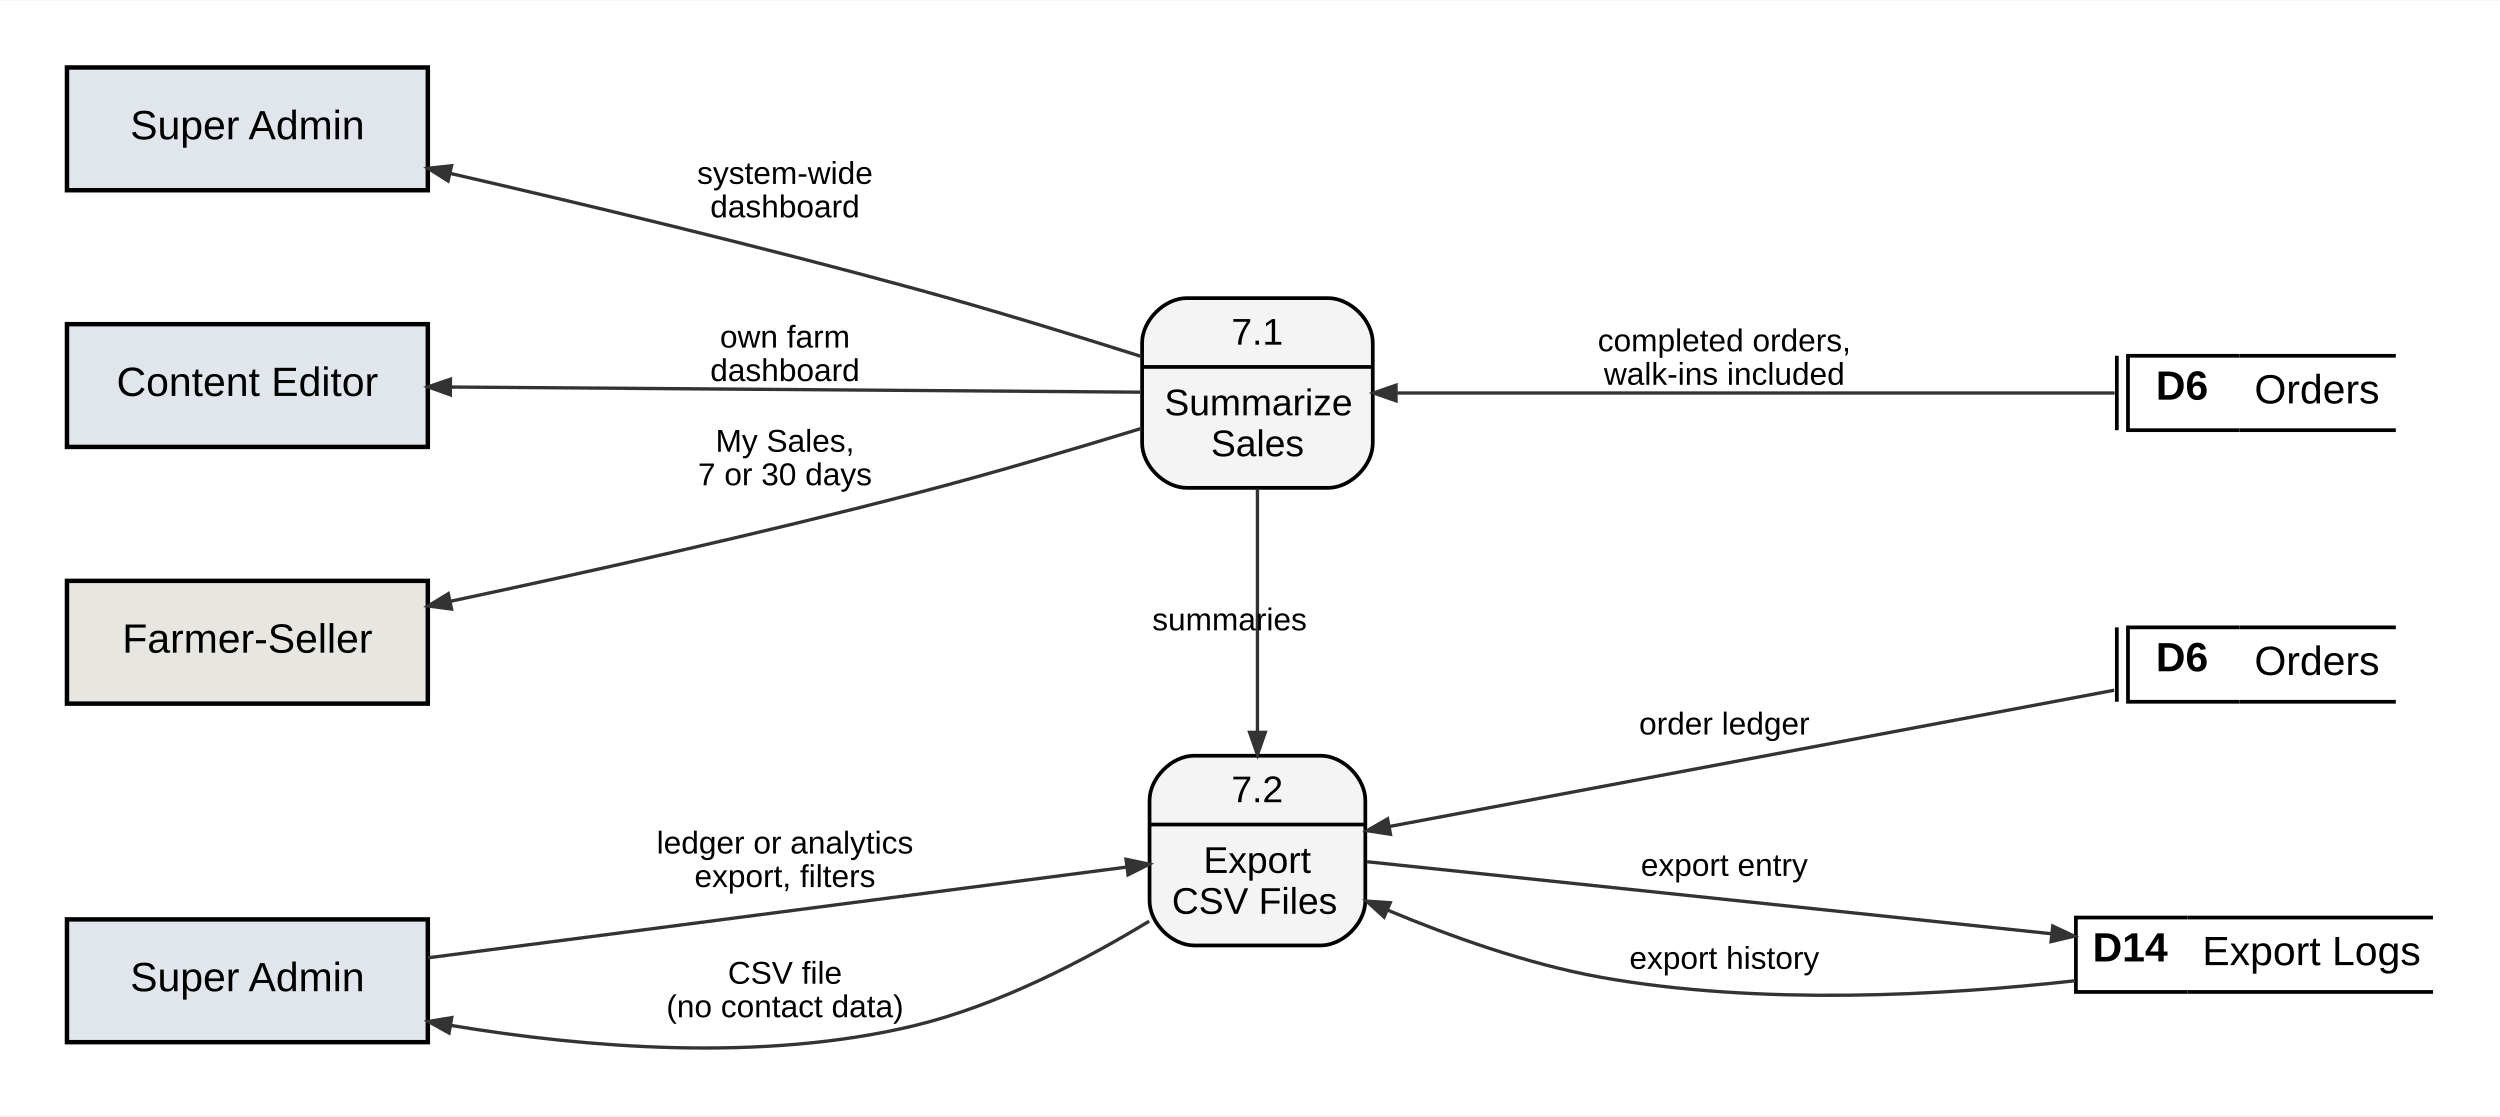
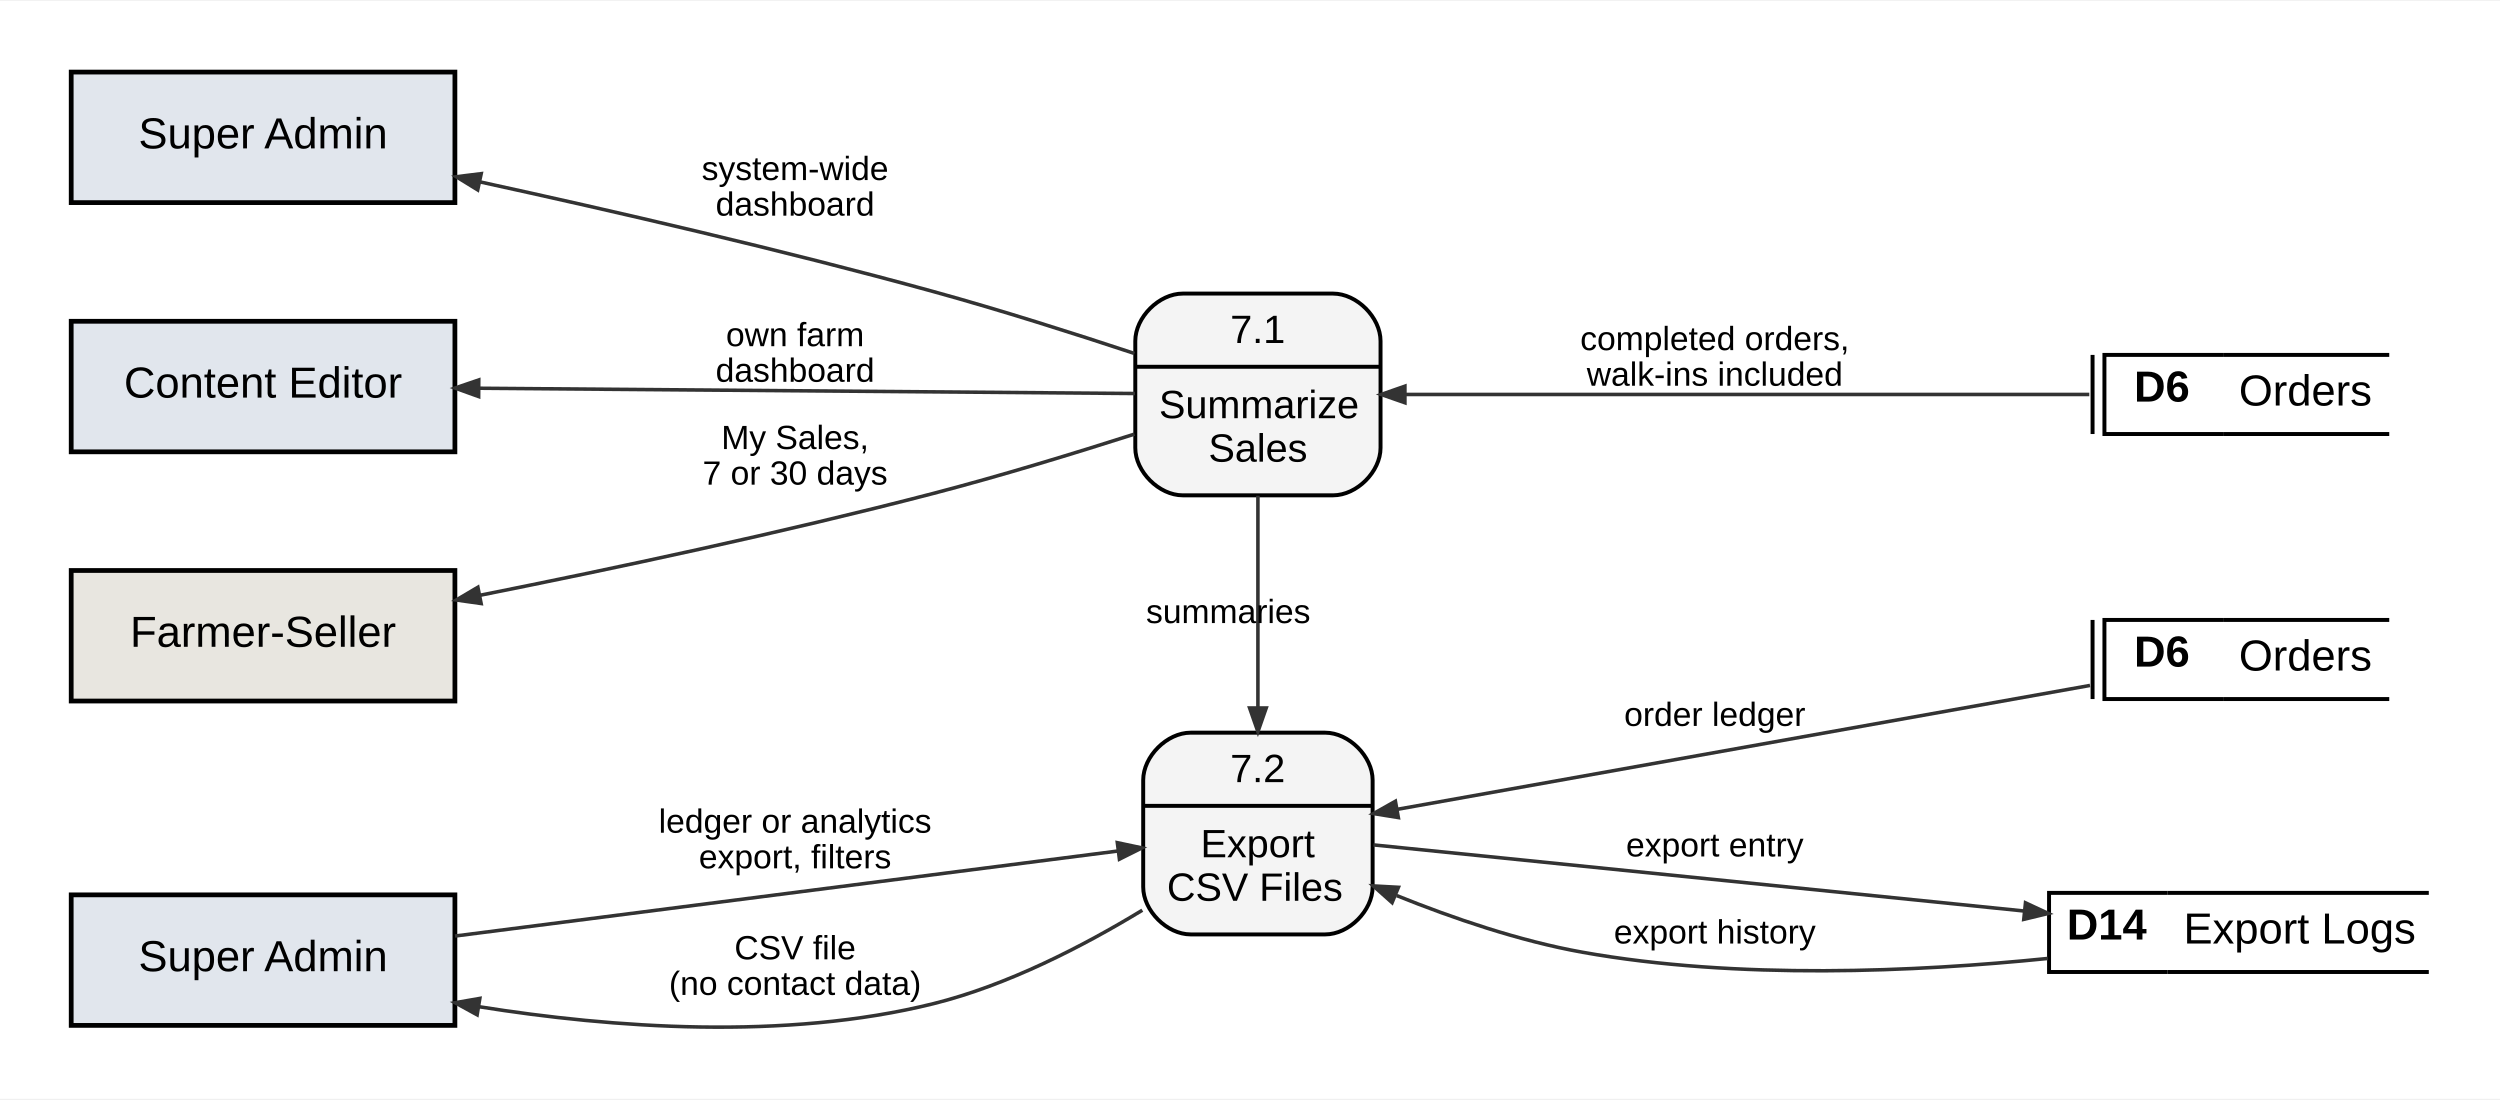
- <svg xmlns="http://www.w3.org/2000/svg" width="672pt" height="300pt" viewBox="0.00 0.00 672.00 299.73">
-   <g id="graph0" class="graph" transform="scale(1 1) rotate(0) translate(18 281.73)">
-     <line x1="86.00" y1="-230.73" x2="97.00" y2="-241.73" stroke="black" stroke-width="1.2" />
-     <line x1="86.00" y1="-1.73" x2="97.00" y2="-12.73" stroke="black" stroke-width="1.2" />
-     <polygon fill="white" stroke="transparent" points="-18,18 -18,-281.73 654,-281.73 654,18 -18,18" />
+ <svg xmlns="http://www.w3.org/2000/svg" width="632pt" height="278pt" viewBox="0.00 0.00 632.00 277.56">
+   <g id="graph0" class="graph" transform="scale(1 1) rotate(0) translate(18 259.56)">
+     <line x1="86.00" y1="-208.56" x2="97.00" y2="-219.56" stroke="black" stroke-width="1.2" />
+     <line x1="86.00" y1="-0.56" x2="97.00" y2="-11.56" stroke="black" stroke-width="1.2" />
+     <polygon fill="white" stroke="transparent" points="-18,18 -18,-259.56 614,-259.56 614,18 -18,18" />
    <g id="node1" class="node">
-       <path fill="#f4f4f4" stroke="transparent" d="M301,-150.73C301,-150.73 339,-150.73 339,-150.73 345,-150.73 351,-156.73 351,-162.73 351,-162.73 351,-189.73 351,-189.73 351,-195.73 345,-201.73 339,-201.73 339,-201.73 301,-201.73 301,-201.73 295,-201.73 289,-195.73 289,-189.73 289,-189.73 289,-162.73 289,-162.73 289,-156.73 295,-150.73 301,-150.73" />
-       <text text-anchor="start" x="313" y="-189.23" font-family="Liberation Sans" font-size="10.00">7.1</text>
-       <text text-anchor="start" x="295" y="-170.23" font-family="Liberation Sans" font-size="10.00">Summarize</text>
-       <text text-anchor="start" x="307.5" y="-159.23" font-family="Liberation Sans" font-size="10.00">Sales</text>
-       <polygon fill="black" stroke="black" points="289,-183.23 289,-183.23 351,-183.23 351,-183.23 289,-183.23" />
-       <path fill="none" stroke="black" d="M301,-150.73C301,-150.73 339,-150.73 339,-150.73 345,-150.73 351,-156.73 351,-162.73 351,-162.73 351,-189.73 351,-189.73 351,-195.73 345,-201.73 339,-201.73 339,-201.73 301,-201.73 301,-201.73 295,-201.73 289,-195.73 289,-189.73 289,-189.73 289,-162.73 289,-162.73 289,-156.73 295,-150.73 301,-150.73" />
+       <path fill="#f4f4f4" stroke="transparent" d="M281,-134.56C281,-134.56 319,-134.56 319,-134.56 325,-134.56 331,-140.56 331,-146.56 331,-146.56 331,-173.56 331,-173.56 331,-179.56 325,-185.56 319,-185.56 319,-185.56 281,-185.56 281,-185.56 275,-185.56 269,-179.56 269,-173.56 269,-173.56 269,-146.56 269,-146.56 269,-140.56 275,-134.56 281,-134.56" />
+       <text text-anchor="start" x="293" y="-173.06" font-family="Liberation Sans" font-size="10.00">7.1</text>
+       <text text-anchor="start" x="275" y="-154.06" font-family="Liberation Sans" font-size="10.00">Summarize</text>
+       <text text-anchor="start" x="287.5" y="-143.06" font-family="Liberation Sans" font-size="10.00">Sales</text>
+       <polygon fill="black" stroke="black" points="269,-167.06 269,-167.06 331,-167.06 331,-167.06 269,-167.06" />
+       <path fill="none" stroke="black" d="M281,-134.56C281,-134.56 319,-134.56 319,-134.56 325,-134.56 331,-140.56 331,-146.56 331,-146.56 331,-173.56 331,-173.56 331,-179.56 325,-185.56 319,-185.56 319,-185.56 281,-185.56 281,-185.56 275,-185.56 269,-179.56 269,-173.56 269,-173.56 269,-146.56 269,-146.56 269,-140.56 275,-134.56 281,-134.56" />
    </g>
    <g id="node2" class="node">
-       <polyline fill="none" stroke="black" points="551,-186.23 551,-166.23 " />
-       <polyline fill="none" stroke="black" points="584,-186.23 554,-186.23 554,-166.23 584,-166.23 " />
-       <text text-anchor="start" x="561.5" y="-174.43" font-family="Liberation Sans" font-weight="bold" font-size="11.00">D6</text>
-       <polyline fill="none" stroke="black" points="584,-166.23 626,-166.23 " />
-       <polyline fill="none" stroke="black" points="626,-186.23 584,-186.23 " />
-       <text text-anchor="start" x="588" y="-173.43" font-family="Liberation Sans" font-size="11.00">Orders</text>
+       <polyline fill="none" stroke="black" points="511,-170.06 511,-150.06 " />
+       <polyline fill="none" stroke="black" points="544,-170.06 514,-170.06 514,-150.06 544,-150.06 " />
+       <text text-anchor="start" x="521.5" y="-158.26" font-family="Liberation Sans" font-weight="bold" font-size="11.00">D6</text>
+       <polyline fill="none" stroke="black" points="544,-150.06 586,-150.06 " />
+       <polyline fill="none" stroke="black" points="586,-170.06 544,-170.06 " />
+       <text text-anchor="start" x="548" y="-157.26" font-family="Liberation Sans" font-size="11.00">Orders</text>
    </g>
    <g id="edge1" class="edge">
-       <path fill="none" stroke="#333333" stroke-width="0.9" d="M357.54,-176.23C408.3,-176.23 499.62,-176.23 550.41,-176.23" />
-       <polygon fill="#333333" stroke="#333333" stroke-width="0.9" points="357.25,-174.13 351.25,-176.23 357.25,-178.33 357.25,-174.13" />
-       <text text-anchor="middle" x="445.5" y="-187.43" font-family="Liberation Sans" font-size="8.50">completed orders,</text>
-       <text text-anchor="middle" x="445.5" y="-178.43" font-family="Liberation Sans" font-size="8.50">walk-ins included</text>
+       <path fill="none" stroke="#333333" stroke-width="0.9" d="M337.2,-160.06C383.57,-160.06 463.5,-160.06 510.17,-160.06" />
+       <polygon fill="#333333" stroke="#333333" stroke-width="0.9" points="337.16,-157.96 331.16,-160.06 337.16,-162.16 337.16,-157.96" />
+       <text text-anchor="middle" x="415.5" y="-171.26" font-family="Liberation Sans" font-size="8.50">completed orders,</text>
+       <text text-anchor="middle" x="415.5" y="-162.26" font-family="Liberation Sans" font-size="8.50">walk-ins included</text>
    </g>
    <g id="node6" class="node">
-       <path fill="#f4f4f4" stroke="transparent" d="M303,-27.73C303,-27.73 337,-27.73 337,-27.73 343,-27.73 349,-33.73 349,-39.73 349,-39.73 349,-66.73 349,-66.73 349,-72.73 343,-78.73 337,-78.73 337,-78.73 303,-78.73 303,-78.73 297,-78.73 291,-72.73 291,-66.73 291,-66.73 291,-39.73 291,-39.73 291,-33.73 297,-27.73 303,-27.73" />
-       <text text-anchor="start" x="313" y="-66.23" font-family="Liberation Sans" font-size="10.00">7.2</text>
-       <text text-anchor="start" x="305.5" y="-47.23" font-family="Liberation Sans" font-size="10.00">Export</text>
-       <text text-anchor="start" x="297" y="-36.23" font-family="Liberation Sans" font-size="10.00">CSV Files</text>
-       <polygon fill="black" stroke="black" points="291,-60.23 291,-60.23 349,-60.23 349,-60.23 291,-60.23" />
-       <path fill="none" stroke="black" d="M303,-27.73C303,-27.73 337,-27.73 337,-27.73 343,-27.73 349,-33.73 349,-39.73 349,-39.73 349,-66.73 349,-66.73 349,-72.73 343,-78.73 337,-78.73 337,-78.73 303,-78.73 303,-78.73 297,-78.73 291,-72.73 291,-66.73 291,-66.73 291,-39.73 291,-39.73 291,-33.73 297,-27.73 303,-27.73" />
+       <path fill="#f4f4f4" stroke="transparent" d="M283,-23.56C283,-23.56 317,-23.56 317,-23.56 323,-23.56 329,-29.56 329,-35.56 329,-35.56 329,-62.56 329,-62.56 329,-68.56 323,-74.56 317,-74.56 317,-74.56 283,-74.56 283,-74.56 277,-74.56 271,-68.56 271,-62.56 271,-62.56 271,-35.56 271,-35.56 271,-29.56 277,-23.56 283,-23.56" />
+       <text text-anchor="start" x="293" y="-62.06" font-family="Liberation Sans" font-size="10.00">7.2</text>
+       <text text-anchor="start" x="285.5" y="-43.06" font-family="Liberation Sans" font-size="10.00">Export</text>
+       <text text-anchor="start" x="277" y="-32.06" font-family="Liberation Sans" font-size="10.00">CSV Files</text>
+       <polygon fill="black" stroke="black" points="271,-56.06 271,-56.06 329,-56.06 329,-56.06 271,-56.06" />
+       <path fill="none" stroke="black" d="M283,-23.56C283,-23.56 317,-23.56 317,-23.56 323,-23.56 329,-29.56 329,-35.56 329,-35.56 329,-62.56 329,-62.56 329,-68.56 323,-74.56 317,-74.56 317,-74.56 283,-74.56 283,-74.56 277,-74.56 271,-68.56 271,-62.56 271,-62.56 271,-35.56 271,-35.56 271,-29.56 277,-23.56 283,-23.56" />
    </g>
    <g id="edge5" class="edge">
-       <path fill="none" stroke="#333333" stroke-width="0.9" d="M320,-150.48C320,-131.46 320,-105.46 320,-85.13" />
-       <polygon fill="#333333" stroke="#333333" stroke-width="0.9" points="322.1,-85.01 320,-79.01 317.9,-85.01 322.1,-85.01" />
-       <text text-anchor="middle" x="312.5" y="-112.43" font-family="Liberation Sans" font-size="8.50">summaries</text>
+       <path fill="none" stroke="#333333" stroke-width="0.9" d="M300,-134.46C300,-118.51 300,-97.88 300,-80.88" />
+       <polygon fill="#333333" stroke="#333333" stroke-width="0.9" points="302.1,-80.8 300,-74.8 297.9,-80.8 302.1,-80.8" />
+       <text text-anchor="middle" x="292.5" y="-102.26" font-family="Liberation Sans" font-size="8.50">summaries</text>
    </g>
    <g id="node3" class="node">
-       <polygon fill="#e1e6ed" stroke="black" stroke-width="1.2" points="97,-263.73 0,-263.73 0,-230.73 97,-230.73 97,-263.73" />
-       <text text-anchor="middle" x="48.5" y="-244.43" font-family="Liberation Sans" font-size="11.00">Super Admin</text>
+       <polygon fill="#e1e6ed" stroke="black" stroke-width="1.2" points="97,-241.56 0,-241.56 0,-208.56 97,-208.56 97,-241.56" />
+       <text text-anchor="middle" x="48.5" y="-222.26" font-family="Liberation Sans" font-size="11.00">Super Admin</text>
    </g>
    <g id="edge2" class="edge">
-       <path fill="none" stroke="#333333" stroke-width="0.9" d="M103.11,-235.23C138.67,-227.05 186.3,-215.66 228,-204.23 248.41,-198.64 271.16,-191.64 288.8,-186.04" />
-       <polygon fill="#333333" stroke="#333333" stroke-width="0.9" points="102.44,-233.23 97.06,-236.62 103.38,-237.32 102.44,-233.23" />
-       <text text-anchor="middle" x="193" y="-232.43" font-family="Liberation Sans" font-size="8.50">system-wide</text>
-       <text text-anchor="middle" x="193" y="-223.43" font-family="Liberation Sans" font-size="8.50">dashboard</text>
+       <path fill="none" stroke="#333333" stroke-width="0.9" d="M103.42,-213.78C136.63,-206.53 179.99,-196.54 218,-186.06 234.94,-181.39 253.64,-175.44 268.79,-170.42" />
+       <polygon fill="#333333" stroke="#333333" stroke-width="0.9" points="102.76,-211.77 97.34,-215.1 103.65,-215.88 102.76,-211.77" />
+       <text text-anchor="middle" x="183" y="-214.26" font-family="Liberation Sans" font-size="8.50">system-wide</text>
+       <text text-anchor="middle" x="183" y="-205.26" font-family="Liberation Sans" font-size="8.50">dashboard</text>
    </g>
    <g id="node4" class="node">
-       <polygon fill="#e1e6ed" stroke="black" stroke-width="1.2" points="97,-194.73 0,-194.73 0,-161.73 97,-161.73 97,-194.73" />
-       <text text-anchor="middle" x="48.5" y="-175.43" font-family="Liberation Sans" font-size="11.00">Content Editor</text>
+       <polygon fill="#e1e6ed" stroke="black" stroke-width="1.2" points="97,-178.56 0,-178.56 0,-145.56 97,-145.56 97,-178.56" />
+       <text text-anchor="middle" x="48.5" y="-159.26" font-family="Liberation Sans" font-size="11.00">Content Editor</text>
    </g>
    <g id="edge3" class="edge">
-       <path fill="none" stroke="#333333" stroke-width="0.9" d="M103.36,-177.83C158.96,-177.42 243.74,-176.79 288.64,-176.45" />
-       <polygon fill="#333333" stroke="#333333" stroke-width="0.9" points="103.05,-175.73 97.06,-177.88 103.08,-179.93 103.05,-175.73" />
-       <text text-anchor="middle" x="193" y="-188.43" font-family="Liberation Sans" font-size="8.50">own farm</text>
-       <text text-anchor="middle" x="193" y="-179.43" font-family="Liberation Sans" font-size="8.50">dashboard</text>
+       <path fill="none" stroke="#333333" stroke-width="0.9" d="M103.07,-161.63C153.72,-161.22 227.88,-160.63 268.91,-160.3" />
+       <polygon fill="#333333" stroke="#333333" stroke-width="0.9" points="103,-159.53 97.02,-161.68 103.03,-163.73 103,-159.53" />
+       <text text-anchor="middle" x="183" y="-172.26" font-family="Liberation Sans" font-size="8.50">own farm</text>
+       <text text-anchor="middle" x="183" y="-163.26" font-family="Liberation Sans" font-size="8.50">dashboard</text>
    </g>
    <g id="node5" class="node">
-       <polygon fill="#e8e6e0" stroke="black" stroke-width="1.2" points="97,-125.73 0,-125.73 0,-92.73 97,-92.73 97,-125.73" />
-       <text text-anchor="middle" x="48.5" y="-106.43" font-family="Liberation Sans" font-size="11.00">Farmer-Seller</text>
+       <polygon fill="#e8e6e0" stroke="black" stroke-width="1.2" points="97,-115.56 0,-115.56 0,-82.56 97,-82.56 97,-115.56" />
+       <text text-anchor="middle" x="48.5" y="-96.26" font-family="Liberation Sans" font-size="11.00">Farmer-Seller</text>
    </g>
    <g id="edge4" class="edge">
-       <path fill="none" stroke="#333333" stroke-width="0.9" d="M103.11,-120.25C138.68,-127.8 186.31,-138.39 228,-149.23 248.41,-154.54 271.16,-161.29 288.81,-166.71" />
-       <polygon fill="#333333" stroke="#333333" stroke-width="0.9" points="103.37,-118.16 97.06,-118.97 102.5,-122.27 103.37,-118.16" />
-       <text text-anchor="middle" x="193" y="-160.43" font-family="Liberation Sans" font-size="8.50">My Sales,</text>
-       <text text-anchor="middle" x="193" y="-151.43" font-family="Liberation Sans" font-size="8.50">7 or 30 days</text>
+       <path fill="none" stroke="#333333" stroke-width="0.9" d="M103.42,-109.31C136.63,-115.94 179.99,-125.15 218,-135.06 234.95,-139.48 253.64,-145.19 268.8,-150.04" />
+       <polygon fill="#333333" stroke="#333333" stroke-width="0.9" points="103.63,-107.21 97.34,-108.1 102.81,-111.33 103.63,-107.21" />
+       <text text-anchor="middle" x="183" y="-146.26" font-family="Liberation Sans" font-size="8.50">My Sales,</text>
+       <text text-anchor="middle" x="183" y="-137.26" font-family="Liberation Sans" font-size="8.50">7 or 30 days</text>
    </g>
    <g id="node7" class="node">
-       <polyline fill="none" stroke="black" points="551,-113.23 551,-93.23 " />
-       <polyline fill="none" stroke="black" points="584,-113.23 554,-113.23 554,-93.23 584,-93.23 " />
-       <text text-anchor="start" x="561.5" y="-101.43" font-family="Liberation Sans" font-weight="bold" font-size="11.00">D6</text>
-       <polyline fill="none" stroke="black" points="584,-93.23 626,-93.23 " />
-       <polyline fill="none" stroke="black" points="626,-113.23 584,-113.23 " />
-       <text text-anchor="start" x="588" y="-100.43" font-family="Liberation Sans" font-size="11.00">Orders</text>
+       <polyline fill="none" stroke="black" points="511,-103.06 511,-83.06 " />
+       <polyline fill="none" stroke="black" points="544,-103.06 514,-103.06 514,-83.06 544,-83.06 " />
+       <text text-anchor="start" x="521.5" y="-91.26" font-family="Liberation Sans" font-weight="bold" font-size="11.00">D6</text>
+       <polyline fill="none" stroke="black" points="544,-83.06 586,-83.06 " />
+       <polyline fill="none" stroke="black" points="586,-103.06 544,-103.06 " />
+       <text text-anchor="start" x="548" y="-90.26" font-family="Liberation Sans" font-size="11.00">Orders</text>
    </g>
    <g id="edge7" class="edge">
-       <path fill="none" stroke="#333333" stroke-width="0.9" d="M355.38,-59.69C405.62,-69.14 498.73,-86.64 550.28,-96.33" />
-       <polygon fill="#333333" stroke="#333333" stroke-width="0.9" points="355.75,-57.62 349.47,-58.58 354.98,-61.75 355.75,-57.62" />
-       <text text-anchor="middle" x="445.5" y="-84.43" font-family="Liberation Sans" font-size="8.50">order ledger</text>
+       <path fill="none" stroke="#333333" stroke-width="0.9" d="M335.21,-55.18C381.3,-63.42 463.03,-78.04 510.35,-86.5" />
+       <polygon fill="#333333" stroke="#333333" stroke-width="0.9" points="335.5,-53.1 329.22,-54.11 334.76,-57.23 335.5,-53.1" />
+       <text text-anchor="middle" x="415.5" y="-76.26" font-family="Liberation Sans" font-size="8.50">order ledger</text>
    </g>
    <g id="node9" class="node">
-       <polyline fill="none" stroke="black" points="570,-35.23 540,-35.23 540,-15.23 570,-15.23 " />
-       <text text-anchor="start" x="544.5" y="-23.43" font-family="Liberation Sans" font-weight="bold" font-size="11.00">D14</text>
-       <polyline fill="none" stroke="black" points="570,-15.23 636,-15.23 " />
-       <polyline fill="none" stroke="black" points="636,-35.23 570,-35.23 " />
-       <text text-anchor="start" x="574" y="-22.43" font-family="Liberation Sans" font-size="11.00">Export Logs</text>
+       <polyline fill="none" stroke="black" points="530,-34.06 500,-34.06 500,-14.06 530,-14.06 " />
+       <text text-anchor="start" x="504.5" y="-22.26" font-family="Liberation Sans" font-weight="bold" font-size="11.00">D14</text>
+       <polyline fill="none" stroke="black" points="530,-14.06 596,-14.06 " />
+       <polyline fill="none" stroke="black" points="596,-34.06 530,-34.06 " />
+       <text text-anchor="start" x="534" y="-21.26" font-family="Liberation Sans" font-size="11.00">Export Logs</text>
    </g>
    <g id="edge9" class="edge">
-       <path fill="none" stroke="#333333" stroke-width="0.9" d="M349.47,-50.23C393.22,-45.63 477.73,-36.73 533.25,-30.89" />
-       <polygon fill="#333333" stroke="#333333" stroke-width="0.9" points="533.78,-32.94 539.53,-30.23 533.34,-28.77 533.78,-32.94" />
-       <text text-anchor="middle" x="445.5" y="-46.43" font-family="Liberation Sans" font-size="8.50">export entry</text>
+       <path fill="none" stroke="#333333" stroke-width="0.9" d="M329.22,-46.19C369.24,-42.13 443.23,-34.61 493.75,-29.47" />
+       <polygon fill="#333333" stroke="#333333" stroke-width="0.9" points="494.04,-31.55 499.8,-28.86 493.61,-27.37 494.04,-31.55" />
+       <text text-anchor="middle" x="415.5" y="-43.26" font-family="Liberation Sans" font-size="8.50">export entry</text>
    </g>
    <g id="edge10" class="edge">
-       <path fill="none" stroke="#333333" stroke-width="0.9" d="M354.88,-37.27C371.66,-30.23 392.47,-22.76 412,-19.23 454.78,-11.5 504.37,-14.28 539.82,-18.24" />
-       <polygon fill="#333333" stroke="#333333" stroke-width="0.9" points="354.04,-35.35 349.35,-39.64 355.69,-39.21 354.04,-35.35" />
-       <text text-anchor="middle" x="445.5" y="-21.43" font-family="Liberation Sans" font-size="8.50">export history</text>
+       <path fill="none" stroke="#333333" stroke-width="0.9" d="M335.08,-33.38C349.27,-27.66 366.11,-21.91 382,-19.06 421.21,-12.03 466.49,-14.11 499.68,-17.48" />
+       <polygon fill="#333333" stroke="#333333" stroke-width="0.9" points="333.92,-31.59 329.17,-35.82 335.52,-35.47 333.92,-31.59" />
+       <text text-anchor="middle" x="415.5" y="-21.26" font-family="Liberation Sans" font-size="8.50">export history</text>
    </g>
    <g id="node8" class="node">
-       <polygon fill="#e1e6ed" stroke="black" stroke-width="1.2" points="97,-34.73 0,-34.73 0,-1.73 97,-1.73 97,-34.73" />
-       <text text-anchor="middle" x="48.5" y="-15.43" font-family="Liberation Sans" font-size="11.00">Super Admin</text>
+       <polygon fill="#e1e6ed" stroke="black" stroke-width="1.2" points="97,-33.56 0,-33.56 0,-0.56 97,-0.56 97,-33.56" />
+       <text text-anchor="middle" x="48.5" y="-14.26" font-family="Liberation Sans" font-size="11.00">Super Admin</text>
    </g>
    <g id="edge6" class="edge">
-       <path fill="none" stroke="#333333" stroke-width="0.9" d="M97.06,-24.41C150.86,-31.39 237.15,-42.6 284.73,-48.78" />
-       <polygon fill="#333333" stroke="#333333" stroke-width="0.9" points="284.68,-50.89 290.9,-49.58 285.22,-46.72 284.68,-50.89" />
-       <text text-anchor="middle" x="193" y="-52.43" font-family="Liberation Sans" font-size="8.50">ledger or analytics</text>
-       <text text-anchor="middle" x="193" y="-43.43" font-family="Liberation Sans" font-size="8.50">export, filters</text>
+       <path fill="none" stroke="#333333" stroke-width="0.9" d="M97.02,-23.15C145.93,-29.43 220.97,-39.05 264.49,-44.63" />
+       <polygon fill="#333333" stroke="#333333" stroke-width="0.9" points="264.46,-46.75 270.68,-45.43 264.99,-42.58 264.46,-46.75" />
+       <text text-anchor="middle" x="183" y="-49.26" font-family="Liberation Sans" font-size="8.50">ledger or analytics</text>
+       <text text-anchor="middle" x="183" y="-40.26" font-family="Liberation Sans" font-size="8.50">export, filters</text>
    </g>
    <g id="edge8" class="edge">
-       <path fill="none" stroke="#333333" stroke-width="0.9" d="M103.24,-6.23C139.05,-0.27 186.92,3.75 228,-6.23 250.46,-11.69 273.58,-23.72 290.89,-34.25" />
-       <polygon fill="#333333" stroke="#333333" stroke-width="0.9" points="102.7,-4.19 97.15,-7.28 103.42,-8.33 102.7,-4.19" />
-       <text text-anchor="middle" x="193" y="-17.43" font-family="Liberation Sans" font-size="8.50">CSV file</text>
-       <text text-anchor="middle" x="193" y="-8.43" font-family="Liberation Sans" font-size="8.50">(no contact data)</text>
+       <path fill="none" stroke="#333333" stroke-width="0.9" d="M103.17,-5.27C136.65,0.06 180.37,3.31 218,-6.06 236.69,-10.71 255.81,-20.58 270.78,-29.68" />
+       <polygon fill="#333333" stroke="#333333" stroke-width="0.9" points="102.62,-3.23 97.04,-6.29 103.3,-7.38 102.62,-3.23" />
+       <text text-anchor="middle" x="183" y="-17.26" font-family="Liberation Sans" font-size="8.50">CSV file</text>
+       <text text-anchor="middle" x="183" y="-8.26" font-family="Liberation Sans" font-size="8.50">(no contact data)</text>
    </g>
  </g>
</svg>
